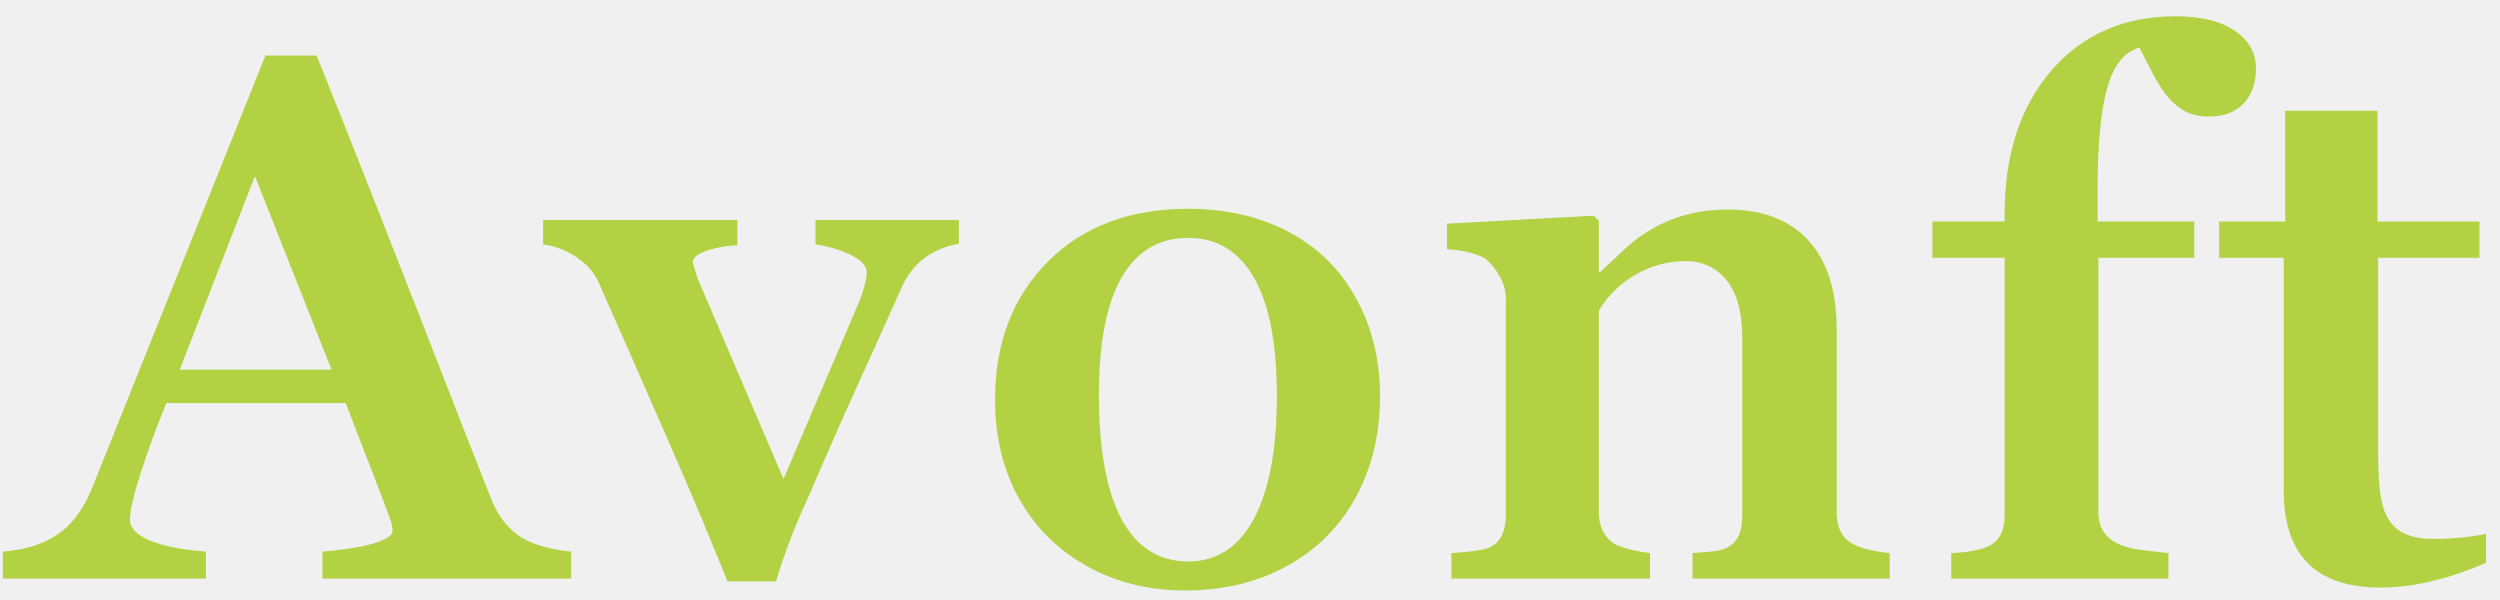
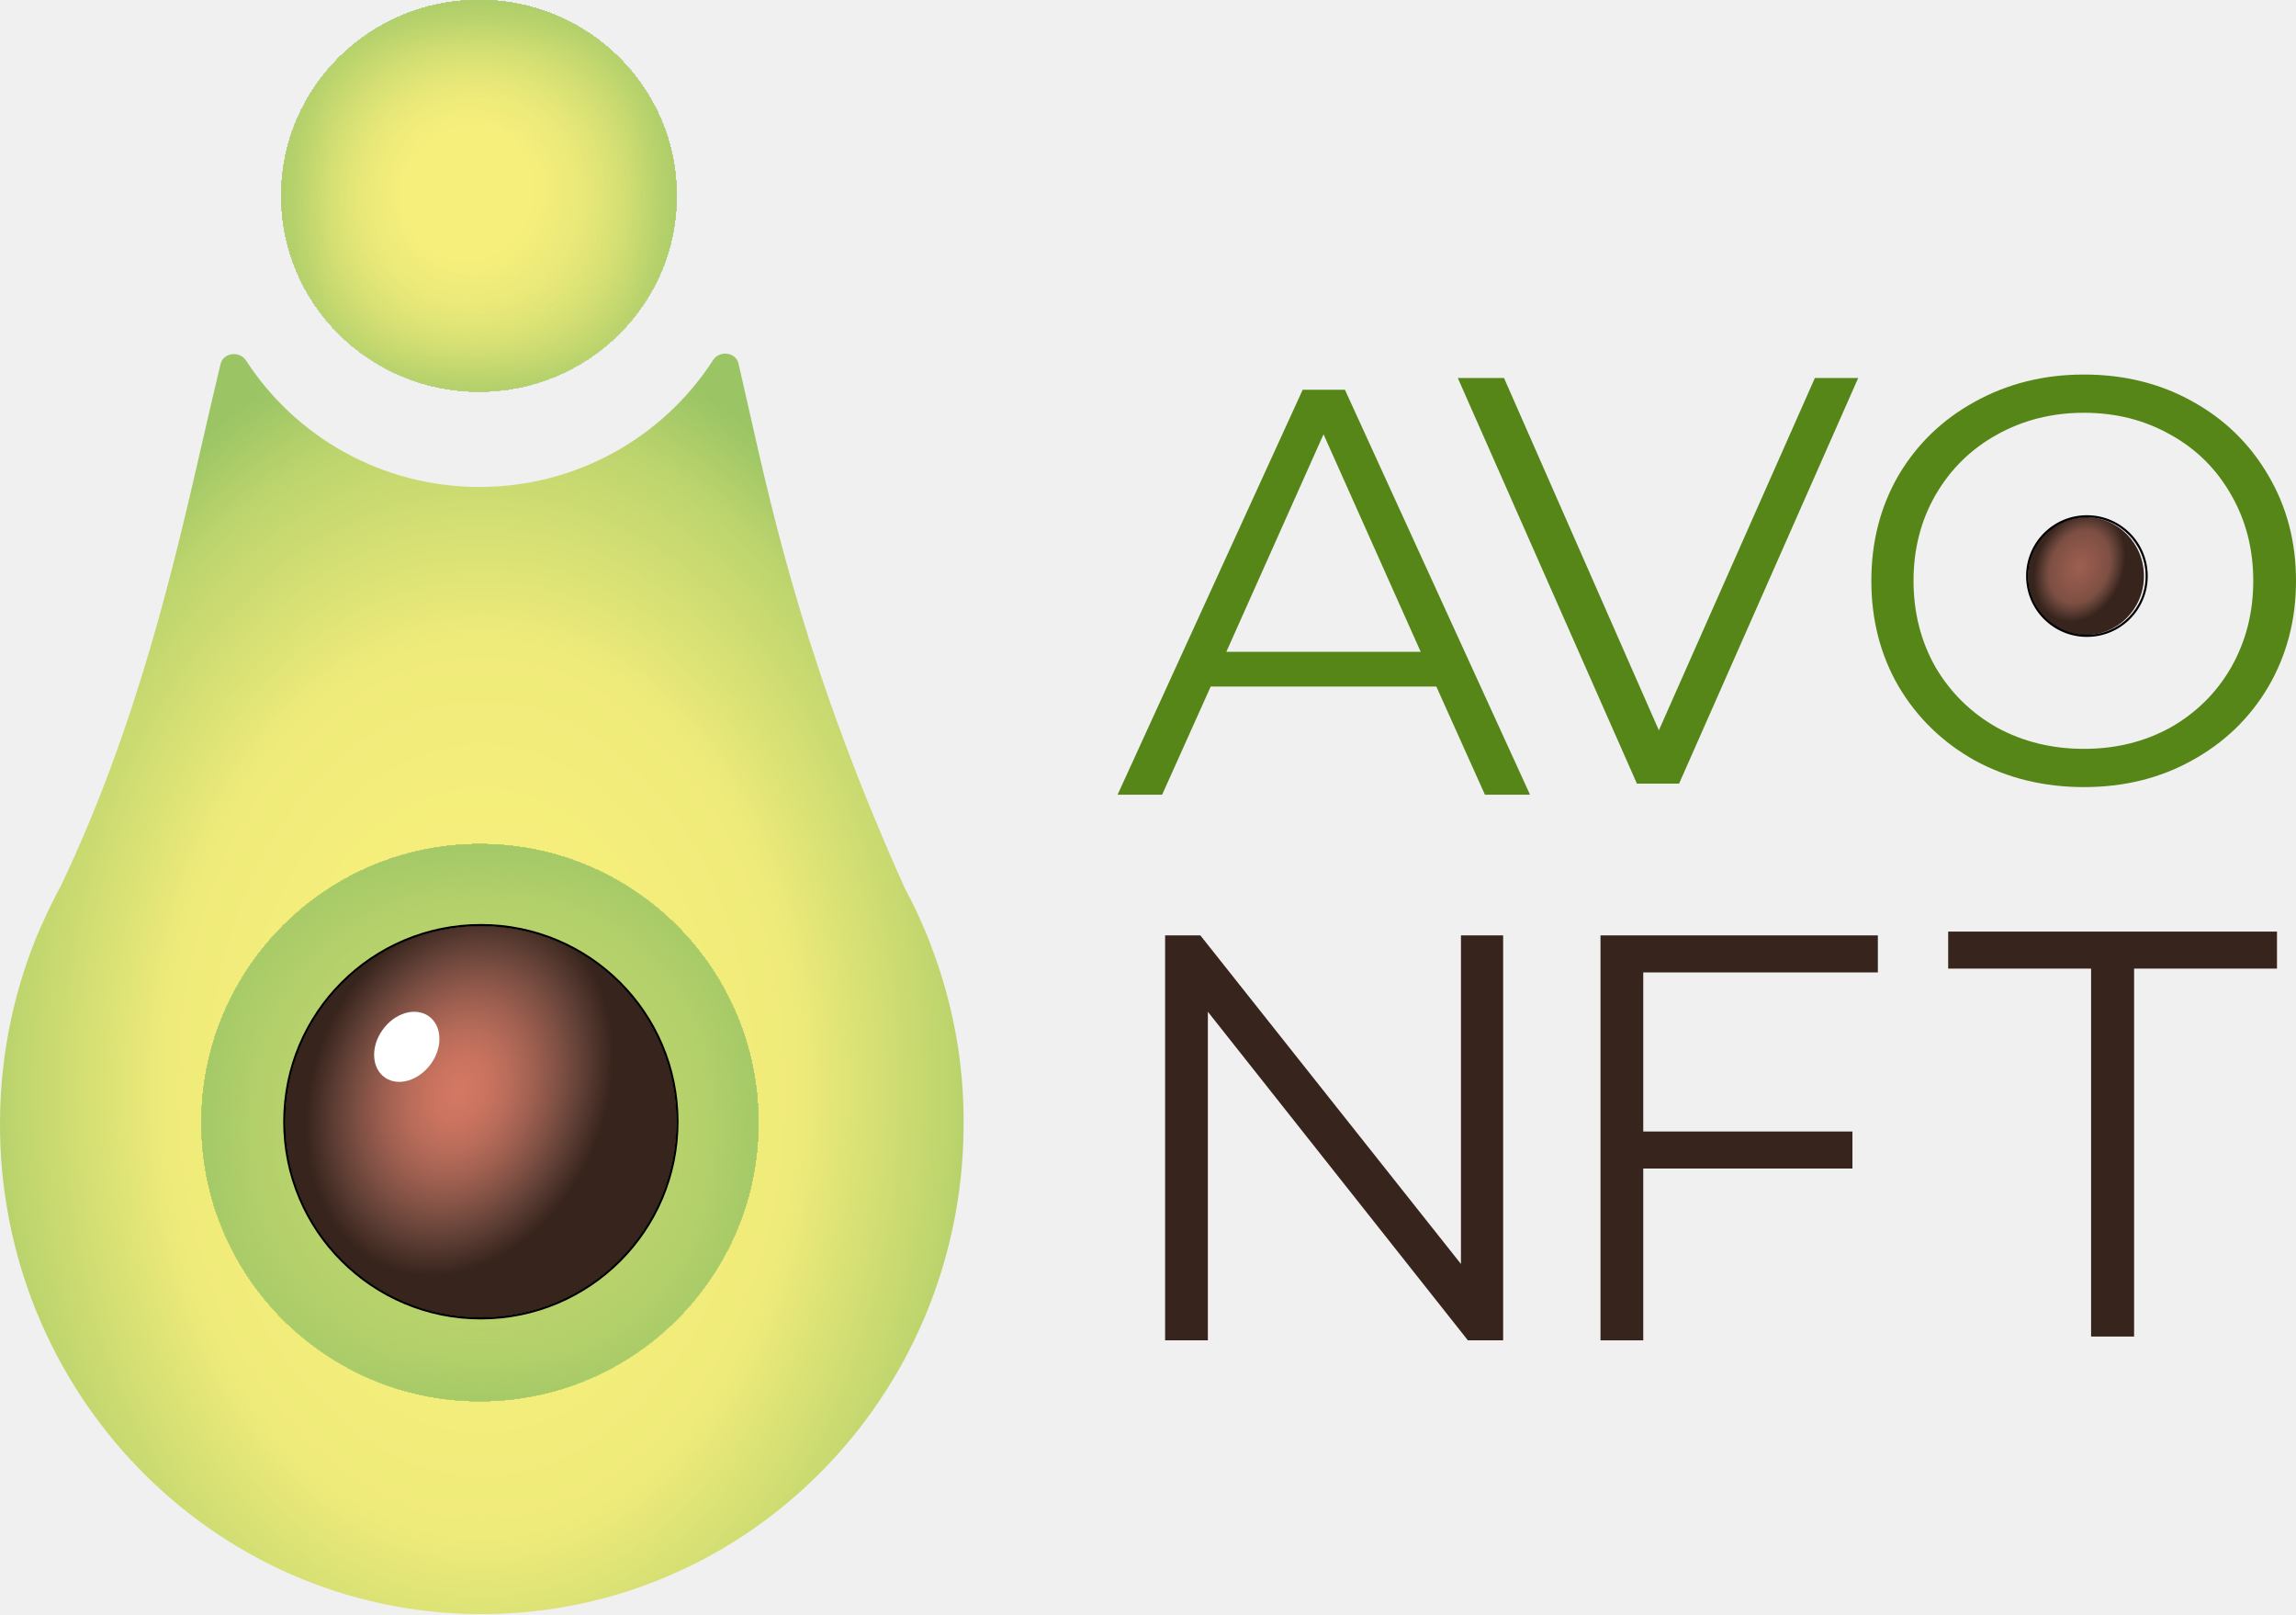
- <svg xmlns="http://www.w3.org/2000/svg" width="121" height="29" viewBox="0 0 121 29" fill="none">
-   <path d="M15.607 28V26.699C16.604 26.617 17.418 26.488 18.051 26.312C18.684 26.125 19 25.92 19 25.697C19 25.58 18.982 25.451 18.947 25.311C18.912 25.158 18.174 23.225 16.732 19.51H8.049C7.58 20.658 7.17 21.777 6.818 22.867C6.467 23.945 6.291 24.707 6.291 25.152C6.291 25.551 6.607 25.885 7.24 26.154C7.873 26.424 8.781 26.605 9.965 26.699V28H0.139V26.699C1.205 26.617 2.084 26.342 2.775 25.873C3.479 25.404 4.041 24.648 4.463 23.605L12.848 2.688H15.326C16.885 6.555 19.258 12.584 22.445 20.775L23.816 24.256C24.109 24.959 24.537 25.516 25.1 25.926C25.674 26.324 26.523 26.582 27.648 26.699V28H15.607ZM12.338 8.523L8.699 17.893H16.047L12.338 8.523ZM46.412 11.793C45.088 12.039 44.168 12.736 43.652 13.885L42.527 16.398C41.273 19.129 40.125 21.713 39.082 24.15C38.496 25.404 37.986 26.734 37.553 28.141H35.215L34.002 25.188C33.228 23.336 31.558 19.51 28.992 13.709C28.781 13.217 28.424 12.801 27.92 12.461C27.416 12.121 26.871 11.91 26.285 11.828V10.65H35.689V11.863C35.115 11.898 34.611 11.992 34.178 12.145C33.744 12.297 33.527 12.484 33.527 12.707L33.773 13.498L37.922 23.184L41.596 14.57C41.83 13.973 41.947 13.504 41.947 13.164C41.947 12.883 41.713 12.619 41.244 12.373C40.787 12.127 40.195 11.945 39.469 11.828V10.65H46.412V11.793ZM66.793 19.176C66.793 20.992 66.406 22.615 65.633 24.045C64.859 25.475 63.752 26.588 62.31 27.385C60.869 28.182 59.211 28.58 57.336 28.58C55.613 28.58 54.049 28.193 52.642 27.42C51.236 26.646 50.135 25.562 49.338 24.168C48.553 22.762 48.16 21.156 48.16 19.352C48.16 16.609 49.01 14.383 50.709 12.672C52.408 10.961 54.676 10.105 57.512 10.105C59.351 10.105 60.974 10.48 62.381 11.23C63.799 11.98 64.888 13.059 65.65 14.465C66.412 15.859 66.793 17.43 66.793 19.176ZM61.801 19.176C61.801 16.633 61.431 14.723 60.693 13.445C59.955 12.156 58.894 11.512 57.512 11.512C56.094 11.512 55.016 12.156 54.277 13.445C53.551 14.723 53.187 16.609 53.187 19.105C53.187 21.742 53.551 23.746 54.277 25.117C55.016 26.488 56.094 27.174 57.512 27.174C58.894 27.174 59.955 26.482 60.693 25.1C61.431 23.705 61.801 21.73 61.801 19.176ZM81.918 28V26.77L82.779 26.699C83.353 26.652 83.752 26.488 83.974 26.207C84.209 25.926 84.326 25.504 84.326 24.941V16.363C84.326 15.121 84.074 14.19 83.57 13.568C83.066 12.947 82.398 12.637 81.566 12.637C80.722 12.637 79.914 12.859 79.14 13.305C78.379 13.75 77.793 14.33 77.383 15.045V24.766C77.383 25.527 77.67 26.066 78.244 26.383C78.666 26.559 79.205 26.688 79.861 26.77V28H70.246V26.77C71.183 26.711 71.793 26.623 72.074 26.506C72.355 26.377 72.56 26.178 72.689 25.908C72.818 25.627 72.883 25.305 72.883 24.941V14.465C72.883 14.09 72.783 13.727 72.584 13.375C72.396 13.023 72.162 12.736 71.881 12.514C71.447 12.268 70.832 12.115 70.035 12.057V10.826L77.136 10.44L77.383 10.685V13.164H77.453L78.578 12.109C79.972 10.797 81.648 10.141 83.605 10.141C85.305 10.141 86.611 10.639 87.525 11.635C88.439 12.631 88.896 14.078 88.896 15.977V24.801C88.896 25.41 89.078 25.867 89.441 26.172C89.805 26.465 90.478 26.664 91.463 26.77V28H81.918ZM109.189 3.338C109.189 4.029 108.99 4.586 108.591 5.008C108.193 5.43 107.636 5.641 106.922 5.641C106.476 5.641 106.095 5.559 105.779 5.395C105.474 5.23 105.193 5.002 104.935 4.709C104.689 4.404 104.455 4.047 104.232 3.637C104.021 3.227 103.793 2.781 103.547 2.301C102.808 2.512 102.287 3.174 101.982 4.287C101.677 5.389 101.525 6.994 101.525 9.104V10.721H106.201V12.479H101.56V24.766C101.56 25.316 101.736 25.744 102.088 26.049C102.439 26.354 102.99 26.547 103.74 26.629L104.953 26.77V28H94.441V26.77C95.449 26.723 96.129 26.564 96.48 26.295C96.843 26.025 97.025 25.574 97.025 24.941V12.479H93.527V10.721H97.025V10.352C97.025 7.48 97.775 5.172 99.275 3.426C100.787 1.668 102.797 0.789 105.304 0.789C106.535 0.789 107.49 1.023 108.17 1.492C108.849 1.949 109.189 2.564 109.189 3.338ZM120.324 27.244C118.461 28.041 116.761 28.439 115.226 28.439C112.097 28.439 110.533 26.875 110.533 23.746V12.479H107.404V10.721H110.603V5.359H115.068V10.721H120.007V12.479H115.103V21.953C115.103 23.172 115.185 24.045 115.349 24.572C115.513 25.088 115.789 25.469 116.175 25.715C116.562 25.961 117.107 26.084 117.81 26.084C118.209 26.084 118.666 26.061 119.181 26.014C119.697 25.955 120.078 25.896 120.324 25.838V27.244Z" fill="#B2D244" />
+ <svg xmlns="http://www.w3.org/2000/svg" width="1208" height="849" viewBox="0 0 1208 849" fill="none">
+   <g filter="url(#filter0_i_11_15)">
+     <path d="M148 103C148 46.115 194.562 2.40364e-06 252 7.06588e-06C309.438 1.17281e-05 356 46.115 356 103C356 159.885 309.438 206 252 206C194.562 206 148 159.885 148 103Z" fill="url(#paint0_radial_11_15)" />
+   </g>
+   <path fill-rule="evenodd" clip-rule="evenodd" d="M129.471 189.656C126.061 184.399 117.526 185.37 116.045 191.462C113.091 203.617 110.134 216.508 107.034 230.022C91.514 297.679 72.412 380.948 32.184 465.672C28.614 472.174 25.292 478.928 22.27 485.786C22.194 486.006 22.092 486.172 21.963 486.382C21.916 486.459 21.865 486.542 21.811 486.636C7.979 518.172 0.239 552.979 0.006 589.611C-0.938 732.019 111.777 848.15 251.776 848.994C391.825 849.939 506.037 735.223 506.981 592.816C507.391 558.848 501.064 526.429 489.546 496.678C489.429 496.439 489.354 496.182 489.279 495.925C489.224 495.741 489.17 495.557 489.101 495.379C485.336 485.723 480.992 476.352 476.118 467.362C425.293 354.461 407.242 274.094 393.969 214.997C392.099 206.671 390.324 198.768 388.565 191.255C387.132 185.132 378.581 184.147 375.171 189.427C349.265 229.538 303.891 256.129 252.247 256.129C200.701 256.129 155.402 229.64 129.471 189.656Z" fill="url(#paint1_radial_11_15)" />
+   <g filter="url(#filter1_i_11_15)">
+     <path d="M399 590.5C399 671.41 333.41 737 252.5 737C171.59 737 106 671.41 106 590.5C106 509.59 171.59 444 252.5 444C333.41 444 399 509.59 399 590.5Z" fill="url(#paint2_radial_11_15)" />
+   </g>
+   <path d="M356 590C356 646.885 309.885 693 253 693C196.115 693 150 646.885 150 590C150 533.115 196.115 487 253 487C309.885 487 356 533.115 356 590Z" fill="url(#paint3_radial_11_15)" />
+   <path fill-rule="evenodd" clip-rule="evenodd" d="M357 590C357 647.438 310.438 694 253 694C195.562 694 149 647.438 149 590C149 532.562 195.562 486 253 486C310.438 486 357 532.562 357 590ZM253 692.876C309.817 692.876 355.876 646.817 355.876 590C355.876 533.183 309.817 487.124 253 487.124C196.183 487.124 150.124 533.183 150.124 590C150.124 646.817 196.183 692.876 253 692.876Z" fill="black" />
+   <path d="M201.184 541.852C194.862 550.791 195.522 561.996 202.613 566.834C209.703 571.672 220.528 568.322 226.851 559.384C233.173 550.446 232.513 539.24 225.423 534.403C218.332 529.565 207.515 532.856 201.184 541.852Z" fill="white" />
+   <path d="M977.657 198.829L883.424 412.171H861.234L767 198.829H791.318L872.785 384.132L954.859 198.829H977.657Z" fill="#568617" />
+   <path d="M1096.44 414C1075.36 414 1056.21 409.327 1038.99 399.98C1021.96 390.431 1008.59 377.427 998.862 360.969C989.338 344.511 984.575 326.022 984.575 305.5C984.575 284.978 989.338 266.489 998.862 250.031C1008.59 233.573 1021.96 220.671 1038.99 211.324C1056.21 201.775 1075.36 197 1096.44 197C1117.52 197 1136.46 201.673 1153.28 211.02C1170.31 220.366 1183.68 233.37 1193.41 250.031C1203.14 266.489 1208 284.978 1208 305.5C1208 326.022 1203.14 344.613 1193.41 361.274C1183.68 377.732 1170.31 390.634 1153.28 399.98C1136.46 409.327 1117.52 414 1096.44 414ZM1096.44 393.885C1113.26 393.885 1128.46 390.126 1142.04 382.608C1155.61 374.887 1166.25 364.322 1173.95 350.912C1181.66 337.298 1185.51 322.161 1185.51 305.5C1185.51 288.839 1181.66 273.803 1173.95 260.393C1166.25 246.78 1155.61 236.214 1142.04 228.697C1128.46 220.976 1113.26 217.115 1096.44 217.115C1079.62 217.115 1064.32 220.976 1050.54 228.697C1036.96 236.214 1026.22 246.78 1018.32 260.393C1010.62 273.803 1006.77 288.839 1006.77 305.5C1006.77 322.161 1010.62 337.298 1018.32 350.912C1026.22 364.322 1036.96 374.887 1050.54 382.608C1064.32 390.126 1079.62 393.885 1096.44 393.885Z" fill="#568617" />
+   <path d="M1128 303C1128 320.121 1114.34 334 1097.5 334C1080.66 334 1067 320.121 1067 303C1067 285.879 1080.66 272 1097.5 272C1114.34 272 1128 285.879 1128 303Z" fill="url(#paint4_radial_11_15)" />
+   <path fill-rule="evenodd" clip-rule="evenodd" d="M1130 303C1130 320.673 1115.67 335 1098 335C1080.33 335 1066 320.673 1066 303C1066 285.327 1080.33 271 1098 271C1115.67 271 1130 285.327 1130 303ZM1098 333.877C1115.05 333.877 1128.88 320.053 1128.88 303C1128.88 285.947 1115.05 272.123 1098 272.123C1080.95 272.123 1067.12 285.947 1067.12 303C1067.12 320.053 1080.95 333.877 1098 333.877Z" fill="black" />
+   <path d="M755.696 361.099H637L611.435 418H588L685.391 205H707.609L805 418H781.261L755.696 361.099ZM747.478 342.841L696.348 228.43L645.217 342.841H747.478Z" fill="#568617" />
+   <path d="M790.851 492V705H772.306L635.497 532.166V705H613V492H631.545L768.658 664.834V492H790.851Z" fill="#37241C" />
+   <path d="M864.568 511.474V595.153H974.623V614.627H864.568V705H842.071V492H988V511.474H864.568Z" fill="#37241C" />
+   <path d="M1100.19 509.474H1025V490H1198V509.474H1122.81V703H1100.19V509.474Z" fill="#37241C" />
+   <defs>
+     <filter id="filter0_i_11_15" x="148" y="0" width="208" height="210" filterUnits="userSpaceOnUse" color-interpolation-filters="sRGB">
+       <feFlood flood-opacity="0" result="BackgroundImageFix" />
+       <feBlend mode="normal" in="SourceGraphic" in2="BackgroundImageFix" result="shape" />
+       <feColorMatrix in="SourceAlpha" type="matrix" values="0 0 0 0 0 0 0 0 0 0 0 0 0 0 0 0 0 0 127 0" result="hardAlpha" />
+       <feOffset dy="4" />
+       <feGaussianBlur stdDeviation="27.5" />
+       <feComposite in2="hardAlpha" operator="arithmetic" k2="-1" k3="1" />
+       <feColorMatrix type="matrix" values="0 0 0 0 0.608 0 0 0 0 0.773 0 0 0 0 0.396 0 0 0 1 0" />
+       <feBlend mode="normal" in2="shape" result="effect1_innerShadow_11_15" />
+     </filter>
+     <filter id="filter1_i_11_15" x="106" y="444" width="293" height="297" filterUnits="userSpaceOnUse" color-interpolation-filters="sRGB">
+       <feFlood flood-opacity="0" result="BackgroundImageFix" />
+       <feBlend mode="normal" in="SourceGraphic" in2="BackgroundImageFix" result="shape" />
+       <feColorMatrix in="SourceAlpha" type="matrix" values="0 0 0 0 0 0 0 0 0 0 0 0 0 0 0 0 0 0 127 0" result="hardAlpha" />
+       <feOffset dy="4" />
+       <feGaussianBlur stdDeviation="27.5" />
+       <feComposite in2="hardAlpha" operator="arithmetic" k2="-1" k3="1" />
+       <feColorMatrix type="matrix" values="0 0 0 0 0.608 0 0 0 0 0.773 0 0 0 0 0.396 0 0 0 1 0" />
+       <feBlend mode="normal" in2="shape" result="effect1_innerShadow_11_15" />
+     </filter>
+     <radialGradient id="paint0_radial_11_15" cx="0" cy="0" r="1" gradientUnits="userSpaceOnUse" gradientTransform="translate(245.137 99.8429) rotate(-175.054) scale(244.083 260.361)">
+       <stop offset="0.135" stop-color="#F7EF7C" />
+       <stop offset="0.963" stop-color="#A4C967" />
+       <stop offset="1" stop-color="#9BC565" />
+     </radialGradient>
+     <radialGradient id="paint1_radial_11_15" cx="0" cy="0" r="1" gradientUnits="userSpaceOnUse" gradientTransform="translate(253.368 572.49) scale(283.903 399.733)">
+       <stop offset="0.281" stop-color="#F7EF7C" />
+       <stop offset="0.585" stop-color="#EFEB7A" />
+       <stop offset="0.881" stop-color="#BCD46D" />
+       <stop offset="0.963" stop-color="#A4C967" />
+       <stop offset="1" stop-color="#9BC565" />
+     </radialGradient>
+     <radialGradient id="paint2_radial_11_15" cx="0" cy="0" r="1" gradientUnits="userSpaceOnUse" gradientTransform="translate(262.167 594.99) rotate(-3.20781) scale(892.747 961.482)">
+       <stop stop-color="#F7EF7C" />
+       <stop stop-color="#D2DE72" />
+       <stop stop-color="#BCD46D" />
+       <stop offset="0.963" stop-color="#A4C967" />
+       <stop offset="1" stop-color="#9BC565" />
+     </radialGradient>
+     <radialGradient id="paint3_radial_11_15" cx="0" cy="0" r="1" gradientUnits="userSpaceOnUse" gradientTransform="translate(241.72 573.935) rotate(23.0733) scale(77.0203 100.312)">
+       <stop stop-color="#D47863" />
+       <stop offset="0.159" stop-color="#CC7460" />
+       <stop offset="0.324" stop-color="#B96C5A" />
+       <stop offset="0.492" stop-color="#9E5F50" />
+       <stop offset="0.663" stop-color="#7D4F43" />
+       <stop offset="0.833" stop-color="#593B32" />
+       <stop offset="1" stop-color="#37241C" />
+     </radialGradient>
+     <radialGradient id="paint4_radial_11_15" cx="0" cy="0" r="1" gradientUnits="userSpaceOnUse" gradientTransform="translate(1094.16 298.165) rotate(23.4111) scale(22.8648 30.1146)">
+       <stop stop-color="#9E5F50" />
+       <stop offset="0.663" stop-color="#7D4F43" />
+       <stop offset="0.833" stop-color="#593B32" />
+       <stop offset="1" stop-color="#37241C" />
+     </radialGradient>
+   </defs>
</svg>
